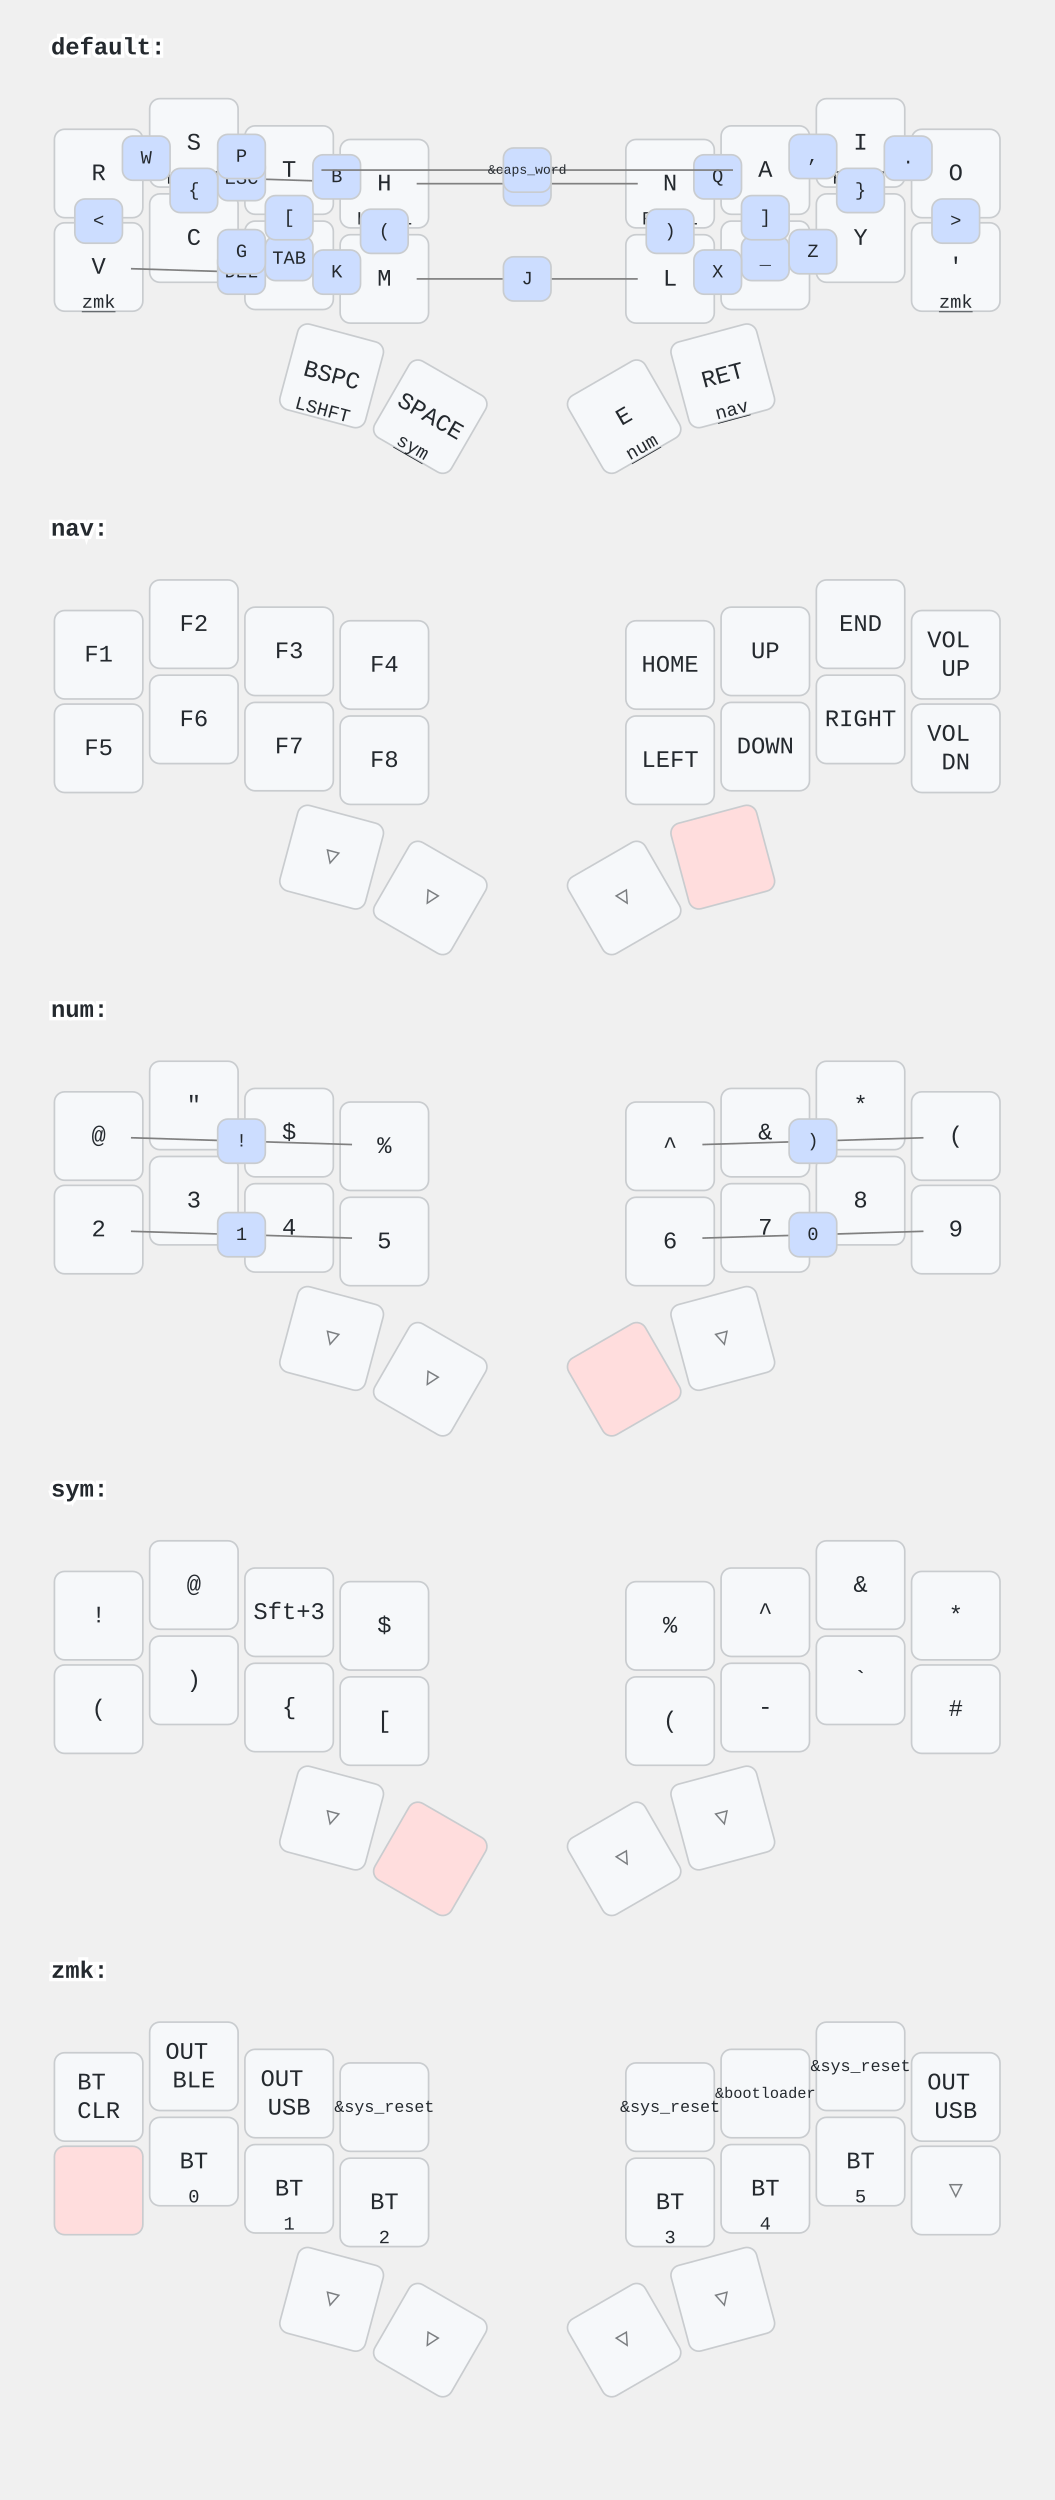
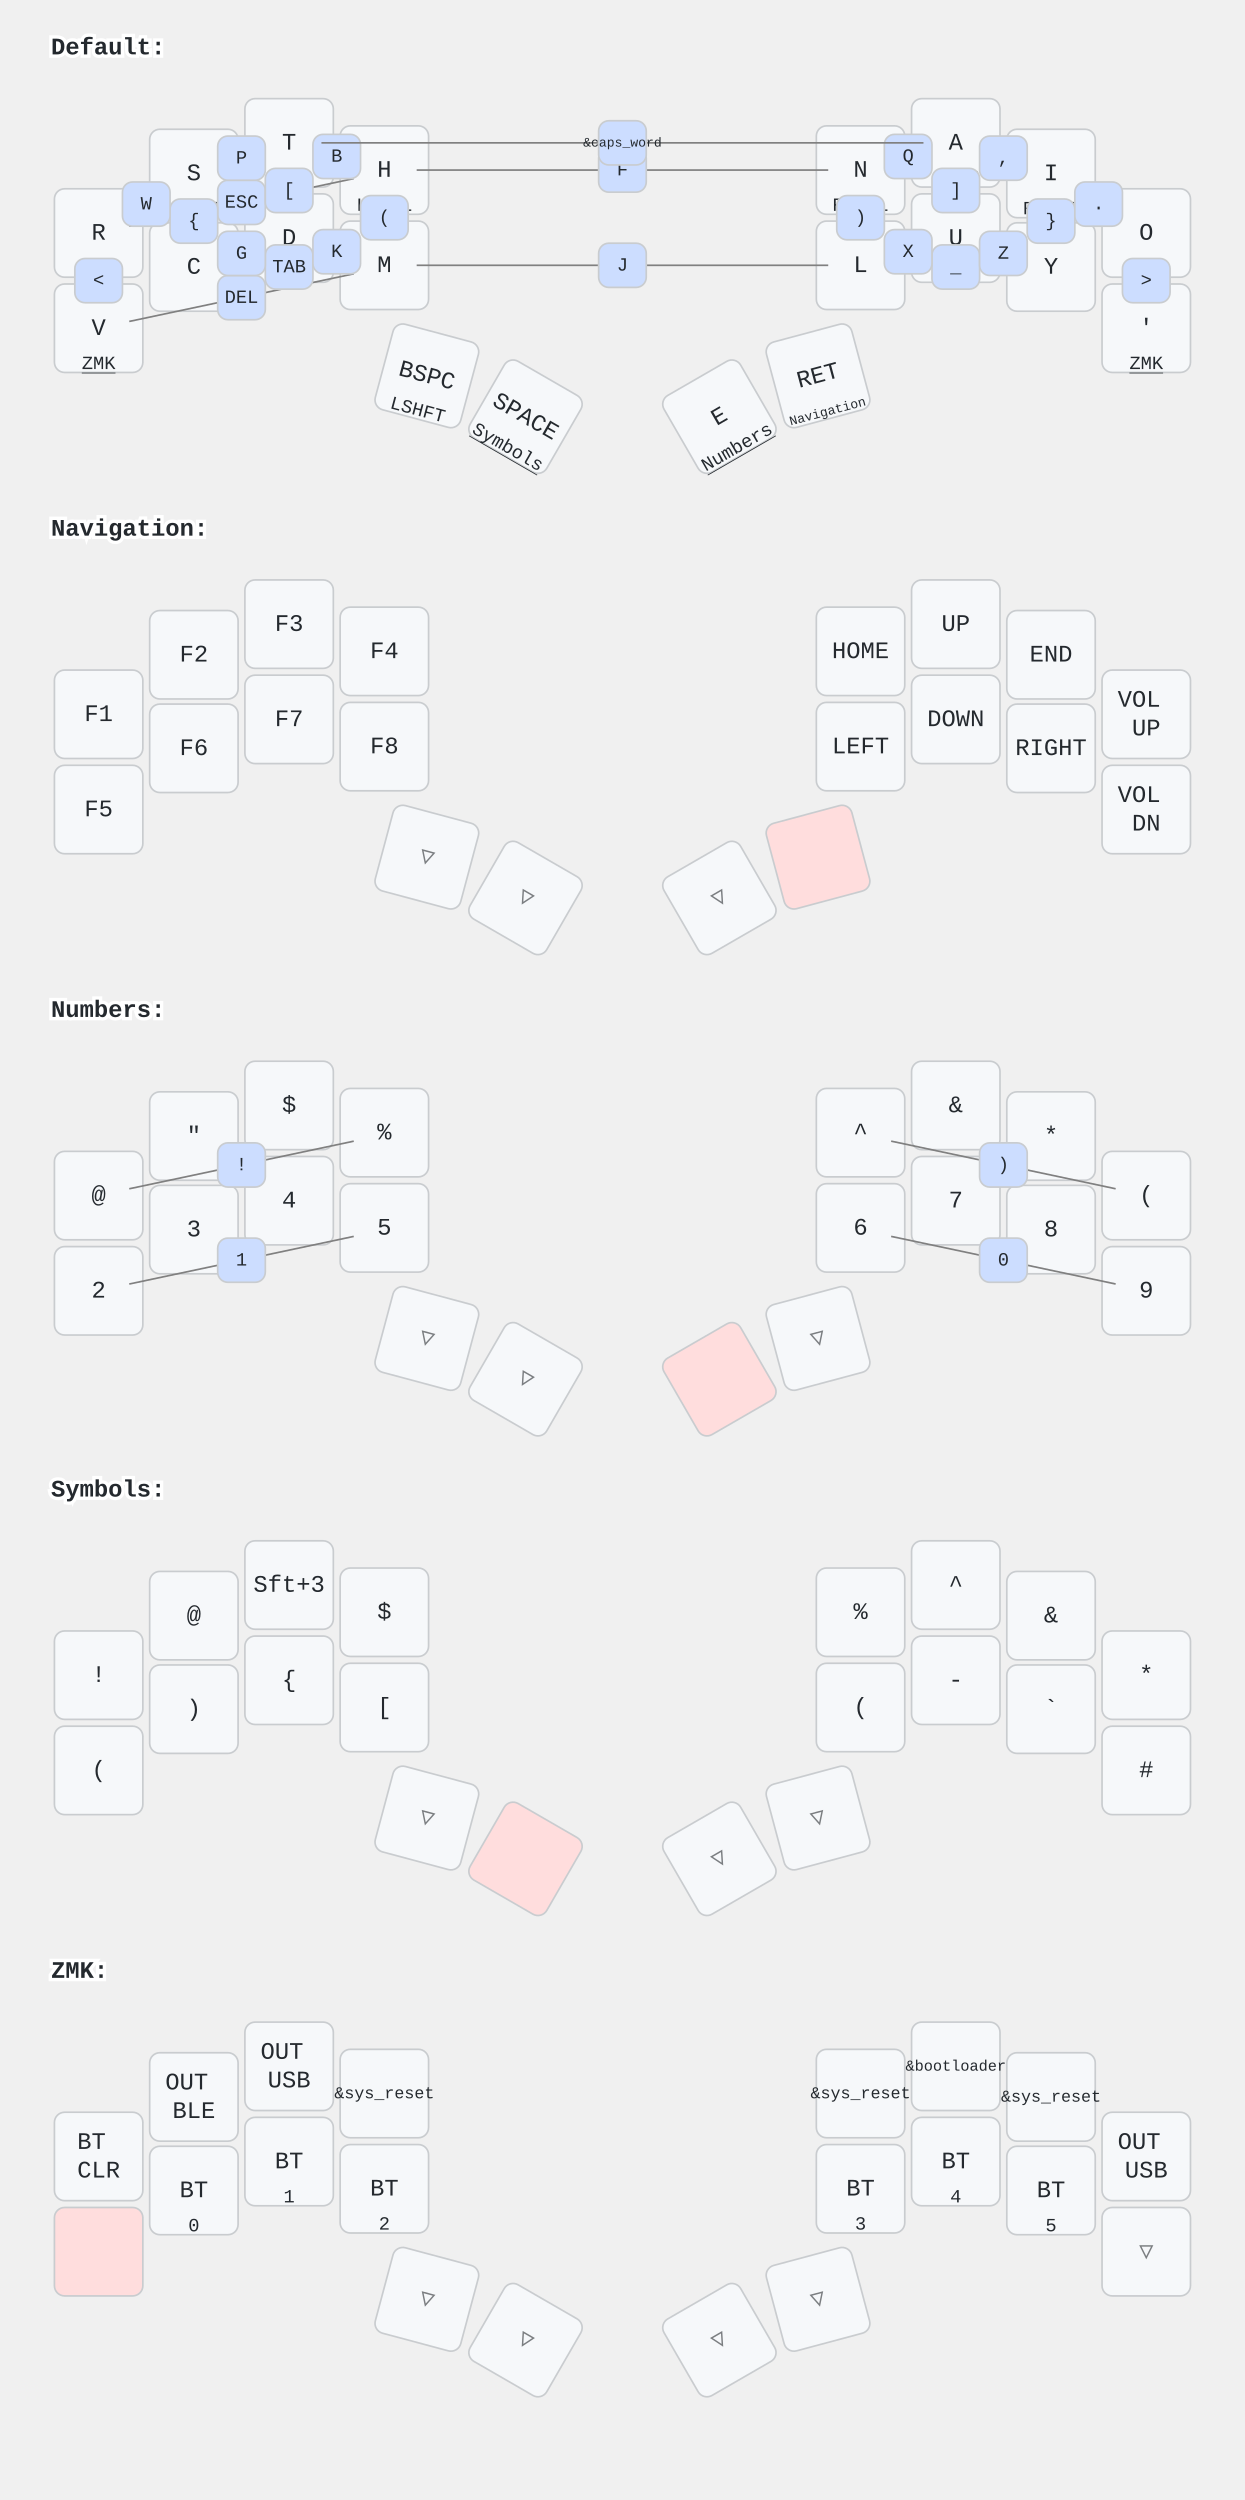
- <svg xmlns="http://www.w3.org/2000/svg" width="620" height="1470" viewBox="0 0 620 1470" class="keymap">
+ <svg xmlns="http://www.w3.org/2000/svg" width="732" height="1470" viewBox="0 0 732 1470" class="keymap">
  <style>/* inherit to force styles through use tags */
svg path {
    fill: inherit;
}

/* font and background color specifications */
svg.keymap {
    font-family: SFMono-Regular,Consolas,Liberation Mono,Menlo,monospace;
    font-size: 14px;
    font-kerning: normal;
    text-rendering: optimizeLegibility;
    fill: #24292e;
}

/* default key styling */
rect.key {
    fill: #f6f8fa;
}

rect.key, rect.combo {
    stroke: #c9cccf;
    stroke-width: 1;
}

/* default key side styling, only used is draw_key_sides is set */
rect.side {
    filter: brightness(90%);
}

/* color accent for combo boxes */
rect.combo, rect.combo-separate {
    fill: #cdf;
}

/* color accent for held keys */
rect.held, rect.combo.held {
    fill: #fdd;
}

/* color accent for ghost (optional) keys */
rect.ghost, rect.combo.ghost {
    stroke-dasharray: 4, 4;
    stroke-width: 2;
}

text {
    text-anchor: middle;
    dominant-baseline: middle;
}

/* styling for layer labels */
text.label {
    font-weight: bold;
    text-anchor: start;
    stroke: white;
    stroke-width: 4;
    paint-order: stroke;
}

/* styling for optional footer */
text.footer {
    text-anchor: end;
    dominant-baseline: auto;
    stroke: white;
    stroke-width: 4;
    paint-order: stroke;
}

/* styling for combo tap, and key non-tap label text */
text.combo, text.hold, text.shifted, text.left, text.right, text.tl, text.tr, text.bl, text.br {
    font-size: 11px;
}

text.hold, text.bl, text.br {
    text-anchor: middle;
    dominant-baseline: auto;
}

text.shifted, text.tl, text.tr {
    text-anchor: middle;
    dominant-baseline: hanging;
}

text.left, text.tl, text.bl {
    text-anchor: start;
}

text.right, text.tr, text.br {
    text-anchor: end;
}

text.layer-activator {
    text-decoration: underline;
}

/* styling for hold/shifted label text in combo box */
text.combo.hold, text.combo.shifted, text.combo.left, text.combo.right {
    font-size: 8px;
}

/* lighter symbol for transparent keys */
text.trans {
    fill: #7b7e81;
}

/* styling for combo dendrons */
path.combo {
    stroke-width: 1;
    stroke: gray;
    fill: none;
}

/* Start Tabler Icons Cleanup */
/* cannot use height/width with glyphs */
.icon-tabler &gt; path {
    fill: inherit;
    stroke: inherit;
    stroke-width: 2;
}
/* hide tabler's default box */
.icon-tabler &gt; path[stroke="none"][fill="none"] {
    visibility: hidden;
}
/* End Tabler Icons Cleanup */
</style>
-   <g transform="translate(30, 0)" class="layer-default">
-     <text x="0" y="28" class="label" id="default">default:</text>
+   <g transform="translate(30, 0)" class="layer-Default">
+     <text x="0" y="28" class="label" id="Default">Default:</text>
    <g transform="translate(0, 56)">
-       <g transform="translate(28, 46)" class="key keypos-0">
+       <g transform="translate(28, 81)" class="key keypos-0">
        <rect rx="6" ry="6" x="-26" y="-26" width="52" height="52" class="key" />
        <text x="0" y="0" class="key tap">R</text>
        <text x="0" y="24" class="key hold">LGUI</text>
      </g>
-       <g transform="translate(84, 28)" class="key keypos-1">
+       <g transform="translate(84, 46)" class="key keypos-1">
        <rect rx="6" ry="6" x="-26" y="-26" width="52" height="52" class="key" />
        <text x="0" y="0" class="key tap">S</text>
        <text x="0" y="24" class="key hold">LSHFT</text>
      </g>
-       <g transform="translate(140, 44)" class="key keypos-2">
+       <g transform="translate(140, 28)" class="key keypos-2">
        <rect rx="6" ry="6" x="-26" y="-26" width="52" height="52" class="key" />
        <text x="0" y="0" class="key tap">T</text>
        <text x="0" y="24" class="key hold">LALT</text>
      </g>
-       <g transform="translate(196, 52)" class="key keypos-3">
+       <g transform="translate(196, 44)" class="key keypos-3">
        <rect rx="6" ry="6" x="-26" y="-26" width="52" height="52" class="key" />
        <text x="0" y="0" class="key tap">H</text>
        <text x="0" y="24" class="key hold">LCTRL</text>
      </g>
-       <g transform="translate(364, 52)" class="key keypos-4">
+       <g transform="translate(476, 44)" class="key keypos-4">
        <rect rx="6" ry="6" x="-26" y="-26" width="52" height="52" class="key" />
        <text x="0" y="0" class="key tap">N</text>
        <text x="0" y="24" class="key hold">RCTRL</text>
      </g>
-       <g transform="translate(420, 44)" class="key keypos-5">
+       <g transform="translate(532, 28)" class="key keypos-5">
        <rect rx="6" ry="6" x="-26" y="-26" width="52" height="52" class="key" />
        <text x="0" y="0" class="key tap">A</text>
        <text x="0" y="24" class="key hold">LALT</text>
      </g>
-       <g transform="translate(476, 28)" class="key keypos-6">
+       <g transform="translate(588, 46)" class="key keypos-6">
        <rect rx="6" ry="6" x="-26" y="-26" width="52" height="52" class="key" />
        <text x="0" y="0" class="key tap">I</text>
        <text x="0" y="24" class="key hold">RSHFT</text>
      </g>
-       <g transform="translate(532, 46)" class="key keypos-7">
+       <g transform="translate(644, 81)" class="key keypos-7">
        <rect rx="6" ry="6" x="-26" y="-26" width="52" height="52" class="key" />
        <text x="0" y="0" class="key tap">O</text>
        <text x="0" y="24" class="key hold">RGUI</text>
      </g>
-       <g transform="translate(28, 101)" class="key keypos-8">
+       <g transform="translate(28, 137)" class="key keypos-8">
        <rect rx="6" ry="6" x="-26" y="-26" width="52" height="52" class="key" />
        <text x="0" y="0" class="key tap">V</text>
-         <a href="#zmk">
-           <text x="0" y="24" class="key hold layer-activator">zmk</text>
+         <a href="#ZMK">
+           <text x="0" y="24" class="key hold layer-activator">ZMK</text>
        </a>
      </g>
-       <g transform="translate(84, 84)" class="key keypos-9">
+       <g transform="translate(84, 101)" class="key keypos-9">
        <rect rx="6" ry="6" x="-26" y="-26" width="52" height="52" class="key" />
        <text x="0" y="0" class="key tap">C</text>
      </g>
-       <g transform="translate(140, 100)" class="key keypos-10">
+       <g transform="translate(140, 84)" class="key keypos-10">
        <rect rx="6" ry="6" x="-26" y="-26" width="52" height="52" class="key" />
        <text x="0" y="0" class="key tap">D</text>
      </g>
-       <g transform="translate(196, 108)" class="key keypos-11">
+       <g transform="translate(196, 100)" class="key keypos-11">
        <rect rx="6" ry="6" x="-26" y="-26" width="52" height="52" class="key" />
        <text x="0" y="0" class="key tap">M</text>
      </g>
-       <g transform="translate(364, 108)" class="key keypos-12">
+       <g transform="translate(476, 100)" class="key keypos-12">
        <rect rx="6" ry="6" x="-26" y="-26" width="52" height="52" class="key" />
        <text x="0" y="0" class="key tap">L</text>
      </g>
-       <g transform="translate(420, 100)" class="key keypos-13">
+       <g transform="translate(532, 84)" class="key keypos-13">
        <rect rx="6" ry="6" x="-26" y="-26" width="52" height="52" class="key" />
        <text x="0" y="0" class="key tap">U</text>
      </g>
-       <g transform="translate(476, 84)" class="key keypos-14">
+       <g transform="translate(588, 101)" class="key keypos-14">
        <rect rx="6" ry="6" x="-26" y="-26" width="52" height="52" class="key" />
        <text x="0" y="0" class="key tap">Y</text>
      </g>
-       <g transform="translate(532, 101)" class="key keypos-15">
+       <g transform="translate(644, 137)" class="key keypos-15">
        <rect rx="6" ry="6" x="-26" y="-26" width="52" height="52" class="key" />
        <text x="0" y="0" class="key tap">'</text>
-         <a href="#zmk">
-           <text x="0" y="24" class="key hold layer-activator">zmk</text>
+         <a href="#ZMK">
+           <text x="0" y="24" class="key hold layer-activator">ZMK</text>
        </a>
      </g>
-       <g transform="translate(165, 165) rotate(15.0)" class="key keypos-16">
+       <g transform="translate(221, 165) rotate(15.0)" class="key keypos-16">
        <rect rx="6" ry="6" x="-26" y="-26" width="52" height="52" class="key" />
        <text x="0" y="0" class="key tap">BSPC</text>
        <text x="0" y="24" class="key hold">LSHFT</text>
      </g>
-       <g transform="translate(223, 189) rotate(30.0)" class="key keypos-17">
+       <g transform="translate(279, 189) rotate(30.0)" class="key keypos-17">
        <rect rx="6" ry="6" x="-26" y="-26" width="52" height="52" class="key" />
        <text x="0" y="0" class="key tap">SPACE</text>
-         <a href="#sym">
-           <text x="0" y="24" class="key hold layer-activator">sym</text>
+         <a href="#Symbols">
+           <text x="0" y="24" class="key hold layer-activator">Symbols</text>
        </a>
      </g>
-       <g transform="translate(337, 189) rotate(-30.0)" class="key keypos-18">
+       <g transform="translate(393, 189) rotate(-30.0)" class="key keypos-18">
        <rect rx="6" ry="6" x="-26" y="-26" width="52" height="52" class="key" />
        <text x="0" y="0" class="key tap">E</text>
-         <a href="#num">
-           <text x="0" y="24" class="key hold layer-activator">num</text>
+         <a href="#Numbers">
+           <text x="0" y="24" class="key hold layer-activator">Numbers</text>
        </a>
      </g>
-       <g transform="translate(395, 165) rotate(-15.0)" class="key keypos-19">
+       <g transform="translate(451, 165) rotate(-15.0)" class="key keypos-19">
        <rect rx="6" ry="6" x="-26" y="-26" width="52" height="52" class="key" />
        <text x="0" y="0" class="key tap">RET</text>
-         <a href="#nav">
-           <text x="0" y="24" class="key hold layer-activator">nav</text>
+         <a href="#Navigation">
+           <text x="0" y="24" class="key hold layer-activator">
+             <tspan style="font-size: 70%">Navigation</tspan>
+           </text>
        </a>
      </g>
      <g class="combo combopos-0">
-         <path d="M112,49 l-65,-2" class="combo" />
-         <path d="M112,49 l65,2" class="combo" />
-         <rect rx="6" ry="6" x="98" y="36" width="28" height="26" class="combo" />
-         <text x="112" y="49" class="combo tap">ESC</text>
+         <path d="M112,63 l-66,14" class="combo" />
+         <path d="M112,63 l66,-14" class="combo" />
+         <rect rx="6" ry="6" x="98" y="50" width="28" height="26" class="combo" />
+         <text x="112" y="63" class="combo tap">ESC</text>
      </g>
      <g class="combo combopos-1">
-         <path d="M112,104 l-65,-2" class="combo" />
-         <path d="M112,104 l65,2" class="combo" />
-         <rect rx="6" ry="6" x="98" y="91" width="28" height="26" class="combo" />
-         <text x="112" y="104" class="combo tap">DEL</text>
+         <path d="M112,119 l-66,14" class="combo" />
+         <path d="M112,119 l66,-14" class="combo" />
+         <rect rx="6" ry="6" x="98" y="106" width="28" height="26" class="combo" />
+         <text x="112" y="119" class="combo tap">DEL</text>
      </g>
      <g class="combo combopos-2">
-         <path d="M140,96 l-38,-8" class="combo" />
-         <path d="M140,96 l38,8" class="combo" />
-         <rect rx="6" ry="6" x="126" y="83" width="28" height="26" class="combo" />
-         <text x="140" y="96" class="combo tap">TAB</text>
+         <path d="M140,101 l-37,0" class="combo" />
+         <path d="M140,101 l37,0" class="combo" />
+         <rect rx="6" ry="6" x="126" y="88" width="28" height="26" class="combo" />
+         <text x="140" y="101" class="combo tap">TAB</text>
      </g>
      <g class="combo combopos-3">
-         <path d="M420,96 l-38,8" class="combo" />
-         <path d="M420,96 l38,-8" class="combo" />
-         <rect rx="6" ry="6" x="406" y="83" width="28" height="26" class="combo" />
-         <text x="420" y="96" class="combo tap">_</text>
+         <path d="M532,101 l-37,0" class="combo" />
+         <path d="M532,101 l37,0" class="combo" />
+         <rect rx="6" ry="6" x="518" y="88" width="28" height="26" class="combo" />
+         <text x="532" y="101" class="combo tap">_</text>
      </g>
      <g class="combo combopos-4">
-         <rect rx="6" ry="6" x="70" y="43" width="28" height="26" class="combo" />
-         <text x="84" y="56" class="combo tap">{</text>
+         <rect rx="6" ry="6" x="70" y="61" width="28" height="26" class="combo" />
+         <text x="84" y="74" class="combo tap">{</text>
      </g>
      <g class="combo combopos-5">
-         <rect rx="6" ry="6" x="182" y="67" width="28" height="26" class="combo" />
-         <text x="196" y="80" class="combo tap">(</text>
+         <rect rx="6" ry="6" x="182" y="59" width="28" height="26" class="combo" />
+         <text x="196" y="72" class="combo tap">(</text>
      </g>
      <g class="combo combopos-6">
-         <rect rx="6" ry="6" x="126" y="59" width="28" height="26" class="combo" />
-         <text x="140" y="72" class="combo tap">[</text>
+         <rect rx="6" ry="6" x="126" y="43" width="28" height="26" class="combo" />
+         <text x="140" y="56" class="combo tap">[</text>
      </g>
      <g class="combo combopos-7">
-         <rect rx="6" ry="6" x="462" y="43" width="28" height="26" class="combo" />
-         <text x="476" y="56" class="combo tap">}</text>
+         <rect rx="6" ry="6" x="574" y="61" width="28" height="26" class="combo" />
+         <text x="588" y="74" class="combo tap">}</text>
      </g>
      <g class="combo combopos-8">
-         <rect rx="6" ry="6" x="350" y="67" width="28" height="26" class="combo" />
-         <text x="364" y="80" class="combo tap">)</text>
+         <rect rx="6" ry="6" x="462" y="59" width="28" height="26" class="combo" />
+         <text x="476" y="72" class="combo tap">)</text>
      </g>
      <g class="combo combopos-9">
-         <rect rx="6" ry="6" x="406" y="59" width="28" height="26" class="combo" />
-         <text x="420" y="72" class="combo tap">]</text>
+         <rect rx="6" ry="6" x="518" y="43" width="28" height="26" class="combo" />
+         <text x="532" y="56" class="combo tap">]</text>
      </g>
      <g class="combo combopos-10">
-         <rect rx="6" ry="6" x="14" y="61" width="28" height="26" class="combo" />
-         <text x="28" y="74" class="combo tap">&lt;</text>
+         <rect rx="6" ry="6" x="14" y="96" width="28" height="26" class="combo" />
+         <text x="28" y="109" class="combo tap">&lt;</text>
      </g>
      <g class="combo combopos-11">
-         <rect rx="6" ry="6" x="518" y="61" width="28" height="26" class="combo" />
-         <text x="532" y="74" class="combo tap">&gt;</text>
+         <rect rx="6" ry="6" x="630" y="96" width="28" height="26" class="combo" />
+         <text x="644" y="109" class="combo tap">&gt;</text>
      </g>
      <g class="combo combopos-12">
-         <rect rx="6" ry="6" x="42" y="24" width="28" height="26" class="combo" />
-         <text x="56" y="37" class="combo tap">W</text>
+         <rect rx="6" ry="6" x="42" y="51" width="28" height="26" class="combo" />
+         <text x="56" y="64" class="combo tap">W</text>
      </g>
      <g class="combo combopos-13">
-         <rect rx="6" ry="6" x="98" y="23" width="28" height="26" class="combo" />
-         <text x="112" y="36" class="combo tap">P</text>
+         <rect rx="6" ry="6" x="98" y="24" width="28" height="26" class="combo" />
+         <text x="112" y="37" class="combo tap">P</text>
      </g>
      <g class="combo combopos-14">
-         <rect rx="6" ry="6" x="154" y="35" width="28" height="26" class="combo" />
-         <text x="168" y="48" class="combo tap">B</text>
+         <rect rx="6" ry="6" x="154" y="23" width="28" height="26" class="combo" />
+         <text x="168" y="36" class="combo tap">B</text>
      </g>
      <g class="combo combopos-15">
-         <path d="M280,52 l-65,0" class="combo" />
-         <path d="M280,52 l65,0" class="combo" />
-         <rect rx="6" ry="6" x="266" y="39" width="28" height="26" class="combo" />
-         <text x="280" y="52" class="combo tap">F</text>
+         <path d="M336,44 l-121,0" class="combo" />
+         <path d="M336,44 l121,0" class="combo" />
+         <rect rx="6" ry="6" x="322" y="31" width="28" height="26" class="combo" />
+         <text x="336" y="44" class="combo tap">F</text>
      </g>
      <g class="combo combopos-16">
-         <rect rx="6" ry="6" x="378" y="35" width="28" height="26" class="combo" />
-         <text x="392" y="48" class="combo tap">Q</text>
+         <rect rx="6" ry="6" x="490" y="23" width="28" height="26" class="combo" />
+         <text x="504" y="36" class="combo tap">Q</text>
      </g>
      <g class="combo combopos-17">
-         <rect rx="6" ry="6" x="434" y="23" width="28" height="26" class="combo" />
-         <text x="448" y="36" class="combo tap">,</text>
+         <rect rx="6" ry="6" x="546" y="24" width="28" height="26" class="combo" />
+         <text x="560" y="37" class="combo tap">,</text>
      </g>
      <g class="combo combopos-18">
-         <rect rx="6" ry="6" x="490" y="24" width="28" height="26" class="combo" />
-         <text x="504" y="37" class="combo tap">.</text>
+         <rect rx="6" ry="6" x="602" y="51" width="28" height="26" class="combo" />
+         <text x="616" y="64" class="combo tap">.</text>
      </g>
      <g class="combo combopos-19">
-         <rect rx="6" ry="6" x="98" y="79" width="28" height="26" class="combo" />
-         <text x="112" y="92" class="combo tap">G</text>
+         <rect rx="6" ry="6" x="98" y="80" width="28" height="26" class="combo" />
+         <text x="112" y="93" class="combo tap">G</text>
      </g>
      <g class="combo combopos-20">
-         <rect rx="6" ry="6" x="154" y="91" width="28" height="26" class="combo" />
-         <text x="168" y="104" class="combo tap">K</text>
+         <rect rx="6" ry="6" x="154" y="79" width="28" height="26" class="combo" />
+         <text x="168" y="92" class="combo tap">K</text>
      </g>
      <g class="combo combopos-21">
-         <path d="M280,108 l-65,0" class="combo" />
-         <path d="M280,108 l65,0" class="combo" />
-         <rect rx="6" ry="6" x="266" y="95" width="28" height="26" class="combo" />
-         <text x="280" y="108" class="combo tap">J</text>
+         <path d="M336,100 l-121,0" class="combo" />
+         <path d="M336,100 l121,0" class="combo" />
+         <rect rx="6" ry="6" x="322" y="87" width="28" height="26" class="combo" />
+         <text x="336" y="100" class="combo tap">J</text>
      </g>
      <g class="combo combopos-22">
-         <rect rx="6" ry="6" x="378" y="91" width="28" height="26" class="combo" />
-         <text x="392" y="104" class="combo tap">X</text>
+         <rect rx="6" ry="6" x="490" y="79" width="28" height="26" class="combo" />
+         <text x="504" y="92" class="combo tap">X</text>
      </g>
      <g class="combo combopos-23">
-         <rect rx="6" ry="6" x="434" y="79" width="28" height="26" class="combo" />
-         <text x="448" y="92" class="combo tap">Z</text>
+         <rect rx="6" ry="6" x="546" y="80" width="28" height="26" class="combo" />
+         <text x="560" y="93" class="combo tap">Z</text>
      </g>
      <g class="combo combopos-24">
-         <path d="M280,44 l-121,0" class="combo" />
-         <path d="M280,44 l121,0" class="combo" />
-         <rect rx="6" ry="6" x="266" y="31" width="28" height="26" class="combo" />
-         <text x="280" y="44" class="combo tap">
+         <path d="M336,28 l-177,0" class="combo" />
+         <path d="M336,28 l177,0" class="combo" />
+         <rect rx="6" ry="6" x="322" y="15" width="28" height="26" class="combo" />
+         <text x="336" y="28" class="combo tap">
          <tspan style="font-size: 70%">&amp;caps_word</tspan>
        </text>
      </g>
    </g>
  </g>
-   <g transform="translate(30, 283)" class="layer-nav">
-     <text x="0" y="28" class="label" id="nav">nav:</text>
+   <g transform="translate(30, 283)" class="layer-Navigation">
+     <text x="0" y="28" class="label" id="Navigation">Navigation:</text>
    <g transform="translate(0, 56)">
-       <g transform="translate(28, 46)" class="key keypos-0">
+       <g transform="translate(28, 81)" class="key keypos-0">
        <rect rx="6" ry="6" x="-26" y="-26" width="52" height="52" class="key" />
        <text x="0" y="0" class="key tap">F1</text>
      </g>
-       <g transform="translate(84, 28)" class="key keypos-1">
+       <g transform="translate(84, 46)" class="key keypos-1">
        <rect rx="6" ry="6" x="-26" y="-26" width="52" height="52" class="key" />
        <text x="0" y="0" class="key tap">F2</text>
      </g>
-       <g transform="translate(140, 44)" class="key keypos-2">
+       <g transform="translate(140, 28)" class="key keypos-2">
        <rect rx="6" ry="6" x="-26" y="-26" width="52" height="52" class="key" />
        <text x="0" y="0" class="key tap">F3</text>
      </g>
-       <g transform="translate(196, 52)" class="key keypos-3">
+       <g transform="translate(196, 44)" class="key keypos-3">
        <rect rx="6" ry="6" x="-26" y="-26" width="52" height="52" class="key" />
        <text x="0" y="0" class="key tap">F4</text>
      </g>
-       <g transform="translate(364, 52)" class="key keypos-4">
+       <g transform="translate(476, 44)" class="key keypos-4">
        <rect rx="6" ry="6" x="-26" y="-26" width="52" height="52" class="key" />
        <text x="0" y="0" class="key tap">HOME</text>
      </g>
-       <g transform="translate(420, 44)" class="key keypos-5">
+       <g transform="translate(532, 28)" class="key keypos-5">
        <rect rx="6" ry="6" x="-26" y="-26" width="52" height="52" class="key" />
        <text x="0" y="0" class="key tap">UP</text>
      </g>
-       <g transform="translate(476, 28)" class="key keypos-6">
+       <g transform="translate(588, 46)" class="key keypos-6">
        <rect rx="6" ry="6" x="-26" y="-26" width="52" height="52" class="key" />
        <text x="0" y="0" class="key tap">END</text>
      </g>
-       <g transform="translate(532, 46)" class="key keypos-7">
+       <g transform="translate(644, 81)" class="key keypos-7">
        <rect rx="6" ry="6" x="-26" y="-26" width="52" height="52" class="key" />
        <text x="0" y="0" class="key tap">
          <tspan x="0" dy="-0.6em">VOL</tspan>
          <tspan x="0" dy="1.2em">UP</tspan>
        </text>
      </g>
-       <g transform="translate(28, 101)" class="key keypos-8">
+       <g transform="translate(28, 137)" class="key keypos-8">
        <rect rx="6" ry="6" x="-26" y="-26" width="52" height="52" class="key" />
        <text x="0" y="0" class="key tap">F5</text>
      </g>
-       <g transform="translate(84, 84)" class="key keypos-9">
+       <g transform="translate(84, 101)" class="key keypos-9">
        <rect rx="6" ry="6" x="-26" y="-26" width="52" height="52" class="key" />
        <text x="0" y="0" class="key tap">F6</text>
      </g>
-       <g transform="translate(140, 100)" class="key keypos-10">
+       <g transform="translate(140, 84)" class="key keypos-10">
        <rect rx="6" ry="6" x="-26" y="-26" width="52" height="52" class="key" />
        <text x="0" y="0" class="key tap">F7</text>
      </g>
-       <g transform="translate(196, 108)" class="key keypos-11">
+       <g transform="translate(196, 100)" class="key keypos-11">
        <rect rx="6" ry="6" x="-26" y="-26" width="52" height="52" class="key" />
        <text x="0" y="0" class="key tap">F8</text>
      </g>
-       <g transform="translate(364, 108)" class="key keypos-12">
+       <g transform="translate(476, 100)" class="key keypos-12">
        <rect rx="6" ry="6" x="-26" y="-26" width="52" height="52" class="key" />
        <text x="0" y="0" class="key tap">LEFT</text>
      </g>
-       <g transform="translate(420, 100)" class="key keypos-13">
+       <g transform="translate(532, 84)" class="key keypos-13">
        <rect rx="6" ry="6" x="-26" y="-26" width="52" height="52" class="key" />
        <text x="0" y="0" class="key tap">DOWN</text>
      </g>
-       <g transform="translate(476, 84)" class="key keypos-14">
+       <g transform="translate(588, 101)" class="key keypos-14">
        <rect rx="6" ry="6" x="-26" y="-26" width="52" height="52" class="key" />
        <text x="0" y="0" class="key tap">RIGHT</text>
      </g>
-       <g transform="translate(532, 101)" class="key keypos-15">
+       <g transform="translate(644, 137)" class="key keypos-15">
        <rect rx="6" ry="6" x="-26" y="-26" width="52" height="52" class="key" />
        <text x="0" y="0" class="key tap">
          <tspan x="0" dy="-0.6em">VOL</tspan>
          <tspan x="0" dy="1.2em">DN</tspan>
        </text>
      </g>
-       <g transform="translate(165, 165) rotate(15.0)" class="key trans keypos-16">
-         <rect rx="6" ry="6" x="-26" y="-26" width="52" height="52" class="key trans" />
-         <text x="0" y="0" class="key trans tap">▽</text>
-       </g>
-       <g transform="translate(223, 189) rotate(30.0)" class="key trans keypos-17">
-         <rect rx="6" ry="6" x="-26" y="-26" width="52" height="52" class="key trans" />
-         <text x="0" y="0" class="key trans tap">▽</text>
-       </g>
-       <g transform="translate(337, 189) rotate(-30.0)" class="key trans keypos-18">
-         <rect rx="6" ry="6" x="-26" y="-26" width="52" height="52" class="key trans" />
-         <text x="0" y="0" class="key trans tap">▽</text>
-       </g>
-       <g transform="translate(395, 165) rotate(-15.0)" class="key held keypos-19">
+       <g transform="translate(221, 165) rotate(15.0)" class="key trans keypos-16">
+         <rect rx="6" ry="6" x="-26" y="-26" width="52" height="52" class="key trans" />
+         <text x="0" y="0" class="key trans tap">▽</text>
+       </g>
+       <g transform="translate(279, 189) rotate(30.0)" class="key trans keypos-17">
+         <rect rx="6" ry="6" x="-26" y="-26" width="52" height="52" class="key trans" />
+         <text x="0" y="0" class="key trans tap">▽</text>
+       </g>
+       <g transform="translate(393, 189) rotate(-30.0)" class="key trans keypos-18">
+         <rect rx="6" ry="6" x="-26" y="-26" width="52" height="52" class="key trans" />
+         <text x="0" y="0" class="key trans tap">▽</text>
+       </g>
+       <g transform="translate(451, 165) rotate(-15.0)" class="key held keypos-19">
        <rect rx="6" ry="6" x="-26" y="-26" width="52" height="52" class="key held" />
      </g>
    </g>
  </g>
-   <g transform="translate(30, 566)" class="layer-num">
-     <text x="0" y="28" class="label" id="num">num:</text>
+   <g transform="translate(30, 566)" class="layer-Numbers">
+     <text x="0" y="28" class="label" id="Numbers">Numbers:</text>
    <g transform="translate(0, 56)">
-       <g transform="translate(28, 46)" class="key keypos-0">
+       <g transform="translate(28, 81)" class="key keypos-0">
        <rect rx="6" ry="6" x="-26" y="-26" width="52" height="52" class="key" />
        <text x="0" y="0" class="key tap">@</text>
      </g>
-       <g transform="translate(84, 28)" class="key keypos-1">
+       <g transform="translate(84, 46)" class="key keypos-1">
        <rect rx="6" ry="6" x="-26" y="-26" width="52" height="52" class="key" />
        <text x="0" y="0" class="key tap">"</text>
      </g>
-       <g transform="translate(140, 44)" class="key keypos-2">
+       <g transform="translate(140, 28)" class="key keypos-2">
        <rect rx="6" ry="6" x="-26" y="-26" width="52" height="52" class="key" />
        <text x="0" y="0" class="key tap">$</text>
      </g>
-       <g transform="translate(196, 52)" class="key keypos-3">
+       <g transform="translate(196, 44)" class="key keypos-3">
        <rect rx="6" ry="6" x="-26" y="-26" width="52" height="52" class="key" />
        <text x="0" y="0" class="key tap">%</text>
      </g>
-       <g transform="translate(364, 52)" class="key keypos-4">
+       <g transform="translate(476, 44)" class="key keypos-4">
        <rect rx="6" ry="6" x="-26" y="-26" width="52" height="52" class="key" />
        <text x="0" y="0" class="key tap">^</text>
      </g>
-       <g transform="translate(420, 44)" class="key keypos-5">
+       <g transform="translate(532, 28)" class="key keypos-5">
        <rect rx="6" ry="6" x="-26" y="-26" width="52" height="52" class="key" />
        <text x="0" y="0" class="key tap">&amp;</text>
      </g>
-       <g transform="translate(476, 28)" class="key keypos-6">
+       <g transform="translate(588, 46)" class="key keypos-6">
        <rect rx="6" ry="6" x="-26" y="-26" width="52" height="52" class="key" />
        <text x="0" y="0" class="key tap">*</text>
      </g>
-       <g transform="translate(532, 46)" class="key keypos-7">
+       <g transform="translate(644, 81)" class="key keypos-7">
        <rect rx="6" ry="6" x="-26" y="-26" width="52" height="52" class="key" />
        <text x="0" y="0" class="key tap">(</text>
      </g>
-       <g transform="translate(28, 101)" class="key keypos-8">
+       <g transform="translate(28, 137)" class="key keypos-8">
        <rect rx="6" ry="6" x="-26" y="-26" width="52" height="52" class="key" />
        <text x="0" y="0" class="key tap">2</text>
      </g>
-       <g transform="translate(84, 84)" class="key keypos-9">
+       <g transform="translate(84, 101)" class="key keypos-9">
        <rect rx="6" ry="6" x="-26" y="-26" width="52" height="52" class="key" />
        <text x="0" y="0" class="key tap">3</text>
      </g>
-       <g transform="translate(140, 100)" class="key keypos-10">
+       <g transform="translate(140, 84)" class="key keypos-10">
        <rect rx="6" ry="6" x="-26" y="-26" width="52" height="52" class="key" />
        <text x="0" y="0" class="key tap">4</text>
      </g>
-       <g transform="translate(196, 108)" class="key keypos-11">
+       <g transform="translate(196, 100)" class="key keypos-11">
        <rect rx="6" ry="6" x="-26" y="-26" width="52" height="52" class="key" />
        <text x="0" y="0" class="key tap">5</text>
      </g>
-       <g transform="translate(364, 108)" class="key keypos-12">
+       <g transform="translate(476, 100)" class="key keypos-12">
        <rect rx="6" ry="6" x="-26" y="-26" width="52" height="52" class="key" />
        <text x="0" y="0" class="key tap">6</text>
      </g>
-       <g transform="translate(420, 100)" class="key keypos-13">
+       <g transform="translate(532, 84)" class="key keypos-13">
        <rect rx="6" ry="6" x="-26" y="-26" width="52" height="52" class="key" />
        <text x="0" y="0" class="key tap">7</text>
      </g>
-       <g transform="translate(476, 84)" class="key keypos-14">
+       <g transform="translate(588, 101)" class="key keypos-14">
        <rect rx="6" ry="6" x="-26" y="-26" width="52" height="52" class="key" />
        <text x="0" y="0" class="key tap">8</text>
      </g>
-       <g transform="translate(532, 101)" class="key keypos-15">
+       <g transform="translate(644, 137)" class="key keypos-15">
        <rect rx="6" ry="6" x="-26" y="-26" width="52" height="52" class="key" />
        <text x="0" y="0" class="key tap">9</text>
      </g>
-       <g transform="translate(165, 165) rotate(15.0)" class="key trans keypos-16">
-         <rect rx="6" ry="6" x="-26" y="-26" width="52" height="52" class="key trans" />
-         <text x="0" y="0" class="key trans tap">▽</text>
-       </g>
-       <g transform="translate(223, 189) rotate(30.0)" class="key trans keypos-17">
-         <rect rx="6" ry="6" x="-26" y="-26" width="52" height="52" class="key trans" />
-         <text x="0" y="0" class="key trans tap">▽</text>
-       </g>
-       <g transform="translate(337, 189) rotate(-30.0)" class="key held keypos-18">
+       <g transform="translate(221, 165) rotate(15.0)" class="key trans keypos-16">
+         <rect rx="6" ry="6" x="-26" y="-26" width="52" height="52" class="key trans" />
+         <text x="0" y="0" class="key trans tap">▽</text>
+       </g>
+       <g transform="translate(279, 189) rotate(30.0)" class="key trans keypos-17">
+         <rect rx="6" ry="6" x="-26" y="-26" width="52" height="52" class="key trans" />
+         <text x="0" y="0" class="key trans tap">▽</text>
+       </g>
+       <g transform="translate(393, 189) rotate(-30.0)" class="key held keypos-18">
        <rect rx="6" ry="6" x="-26" y="-26" width="52" height="52" class="key held" />
      </g>
-       <g transform="translate(395, 165) rotate(-15.0)" class="key trans keypos-19">
+       <g transform="translate(451, 165) rotate(-15.0)" class="key trans keypos-19">
        <rect rx="6" ry="6" x="-26" y="-26" width="52" height="52" class="key trans" />
        <text x="0" y="0" class="key trans tap">▽</text>
      </g>
      <g class="combo combopos-0">
-         <path d="M112,49 l-65,-2" class="combo" />
-         <path d="M112,49 l65,2" class="combo" />
-         <rect rx="6" ry="6" x="98" y="36" width="28" height="26" class="combo" />
-         <text x="112" y="49" class="combo tap">!</text>
+         <path d="M112,63 l-66,14" class="combo" />
+         <path d="M112,63 l66,-14" class="combo" />
+         <rect rx="6" ry="6" x="98" y="50" width="28" height="26" class="combo" />
+         <text x="112" y="63" class="combo tap">!</text>
      </g>
      <g class="combo combopos-1">
-         <path d="M448,49 l-65,2" class="combo" />
-         <path d="M448,49 l65,-2" class="combo" />
-         <rect rx="6" ry="6" x="434" y="36" width="28" height="26" class="combo" />
-         <text x="448" y="49" class="combo tap">)</text>
+         <path d="M560,63 l-66,-14" class="combo" />
+         <path d="M560,63 l66,14" class="combo" />
+         <rect rx="6" ry="6" x="546" y="50" width="28" height="26" class="combo" />
+         <text x="560" y="63" class="combo tap">)</text>
      </g>
      <g class="combo combopos-2">
-         <path d="M112,104 l-65,-2" class="combo" />
-         <path d="M112,104 l65,2" class="combo" />
-         <rect rx="6" ry="6" x="98" y="91" width="28" height="26" class="combo" />
-         <text x="112" y="104" class="combo tap">1</text>
+         <path d="M112,119 l-66,14" class="combo" />
+         <path d="M112,119 l66,-14" class="combo" />
+         <rect rx="6" ry="6" x="98" y="106" width="28" height="26" class="combo" />
+         <text x="112" y="119" class="combo tap">1</text>
      </g>
      <g class="combo combopos-3">
-         <path d="M448,104 l-65,2" class="combo" />
-         <path d="M448,104 l65,-2" class="combo" />
-         <rect rx="6" ry="6" x="434" y="91" width="28" height="26" class="combo" />
-         <text x="448" y="104" class="combo tap">0</text>
+         <path d="M560,119 l-66,-14" class="combo" />
+         <path d="M560,119 l66,14" class="combo" />
+         <rect rx="6" ry="6" x="546" y="106" width="28" height="26" class="combo" />
+         <text x="560" y="119" class="combo tap">0</text>
      </g>
    </g>
  </g>
-   <g transform="translate(30, 848)" class="layer-sym">
-     <text x="0" y="28" class="label" id="sym">sym:</text>
+   <g transform="translate(30, 848)" class="layer-Symbols">
+     <text x="0" y="28" class="label" id="Symbols">Symbols:</text>
    <g transform="translate(0, 56)">
-       <g transform="translate(28, 46)" class="key keypos-0">
+       <g transform="translate(28, 81)" class="key keypos-0">
        <rect rx="6" ry="6" x="-26" y="-26" width="52" height="52" class="key" />
        <text x="0" y="0" class="key tap">!</text>
      </g>
-       <g transform="translate(84, 28)" class="key keypos-1">
+       <g transform="translate(84, 46)" class="key keypos-1">
        <rect rx="6" ry="6" x="-26" y="-26" width="52" height="52" class="key" />
        <text x="0" y="0" class="key tap">@</text>
      </g>
-       <g transform="translate(140, 44)" class="key keypos-2">
+       <g transform="translate(140, 28)" class="key keypos-2">
        <rect rx="6" ry="6" x="-26" y="-26" width="52" height="52" class="key" />
        <text x="0" y="0" class="key tap">Sft+3</text>
      </g>
-       <g transform="translate(196, 52)" class="key keypos-3">
+       <g transform="translate(196, 44)" class="key keypos-3">
        <rect rx="6" ry="6" x="-26" y="-26" width="52" height="52" class="key" />
        <text x="0" y="0" class="key tap">$</text>
      </g>
-       <g transform="translate(364, 52)" class="key keypos-4">
+       <g transform="translate(476, 44)" class="key keypos-4">
        <rect rx="6" ry="6" x="-26" y="-26" width="52" height="52" class="key" />
        <text x="0" y="0" class="key tap">%</text>
      </g>
-       <g transform="translate(420, 44)" class="key keypos-5">
+       <g transform="translate(532, 28)" class="key keypos-5">
        <rect rx="6" ry="6" x="-26" y="-26" width="52" height="52" class="key" />
        <text x="0" y="0" class="key tap">^</text>
      </g>
-       <g transform="translate(476, 28)" class="key keypos-6">
+       <g transform="translate(588, 46)" class="key keypos-6">
        <rect rx="6" ry="6" x="-26" y="-26" width="52" height="52" class="key" />
        <text x="0" y="0" class="key tap">&amp;</text>
      </g>
-       <g transform="translate(532, 46)" class="key keypos-7">
+       <g transform="translate(644, 81)" class="key keypos-7">
        <rect rx="6" ry="6" x="-26" y="-26" width="52" height="52" class="key" />
        <text x="0" y="0" class="key tap">*</text>
      </g>
-       <g transform="translate(28, 101)" class="key keypos-8">
+       <g transform="translate(28, 137)" class="key keypos-8">
        <rect rx="6" ry="6" x="-26" y="-26" width="52" height="52" class="key" />
        <text x="0" y="0" class="key tap">(</text>
      </g>
-       <g transform="translate(84, 84)" class="key keypos-9">
+       <g transform="translate(84, 101)" class="key keypos-9">
        <rect rx="6" ry="6" x="-26" y="-26" width="52" height="52" class="key" />
        <text x="0" y="0" class="key tap">)</text>
      </g>
-       <g transform="translate(140, 100)" class="key keypos-10">
+       <g transform="translate(140, 84)" class="key keypos-10">
        <rect rx="6" ry="6" x="-26" y="-26" width="52" height="52" class="key" />
        <text x="0" y="0" class="key tap">{</text>
      </g>
-       <g transform="translate(196, 108)" class="key keypos-11">
+       <g transform="translate(196, 100)" class="key keypos-11">
        <rect rx="6" ry="6" x="-26" y="-26" width="52" height="52" class="key" />
        <text x="0" y="0" class="key tap">[</text>
      </g>
-       <g transform="translate(364, 108)" class="key keypos-12">
+       <g transform="translate(476, 100)" class="key keypos-12">
        <rect rx="6" ry="6" x="-26" y="-26" width="52" height="52" class="key" />
        <text x="0" y="0" class="key tap">(</text>
      </g>
-       <g transform="translate(420, 100)" class="key keypos-13">
+       <g transform="translate(532, 84)" class="key keypos-13">
        <rect rx="6" ry="6" x="-26" y="-26" width="52" height="52" class="key" />
        <text x="0" y="0" class="key tap">-</text>
      </g>
-       <g transform="translate(476, 84)" class="key keypos-14">
+       <g transform="translate(588, 101)" class="key keypos-14">
        <rect rx="6" ry="6" x="-26" y="-26" width="52" height="52" class="key" />
        <text x="0" y="0" class="key tap">`</text>
      </g>
-       <g transform="translate(532, 101)" class="key keypos-15">
+       <g transform="translate(644, 137)" class="key keypos-15">
        <rect rx="6" ry="6" x="-26" y="-26" width="52" height="52" class="key" />
        <text x="0" y="0" class="key tap">#</text>
      </g>
-       <g transform="translate(165, 165) rotate(15.0)" class="key trans keypos-16">
-         <rect rx="6" ry="6" x="-26" y="-26" width="52" height="52" class="key trans" />
-         <text x="0" y="0" class="key trans tap">▽</text>
-       </g>
-       <g transform="translate(223, 189) rotate(30.0)" class="key held keypos-17">
+       <g transform="translate(221, 165) rotate(15.0)" class="key trans keypos-16">
+         <rect rx="6" ry="6" x="-26" y="-26" width="52" height="52" class="key trans" />
+         <text x="0" y="0" class="key trans tap">▽</text>
+       </g>
+       <g transform="translate(279, 189) rotate(30.0)" class="key held keypos-17">
        <rect rx="6" ry="6" x="-26" y="-26" width="52" height="52" class="key held" />
      </g>
-       <g transform="translate(337, 189) rotate(-30.0)" class="key trans keypos-18">
-         <rect rx="6" ry="6" x="-26" y="-26" width="52" height="52" class="key trans" />
-         <text x="0" y="0" class="key trans tap">▽</text>
-       </g>
-       <g transform="translate(395, 165) rotate(-15.0)" class="key trans keypos-19">
+       <g transform="translate(393, 189) rotate(-30.0)" class="key trans keypos-18">
+         <rect rx="6" ry="6" x="-26" y="-26" width="52" height="52" class="key trans" />
+         <text x="0" y="0" class="key trans tap">▽</text>
+       </g>
+       <g transform="translate(451, 165) rotate(-15.0)" class="key trans keypos-19">
        <rect rx="6" ry="6" x="-26" y="-26" width="52" height="52" class="key trans" />
        <text x="0" y="0" class="key trans tap">▽</text>
      </g>
    </g>
  </g>
-   <g transform="translate(30, 1131)" class="layer-zmk">
-     <text x="0" y="28" class="label" id="zmk">zmk:</text>
+   <g transform="translate(30, 1131)" class="layer-ZMK">
+     <text x="0" y="28" class="label" id="ZMK">ZMK:</text>
    <g transform="translate(0, 56)">
-       <g transform="translate(28, 46)" class="key keypos-0">
+       <g transform="translate(28, 81)" class="key keypos-0">
        <rect rx="6" ry="6" x="-26" y="-26" width="52" height="52" class="key" />
        <text x="0" y="0" class="key tap">
          <tspan x="0" dy="-0.6em">BT</tspan>
          <tspan x="0" dy="1.2em">CLR</tspan>
        </text>
      </g>
-       <g transform="translate(84, 28)" class="key keypos-1">
+       <g transform="translate(84, 46)" class="key keypos-1">
        <rect rx="6" ry="6" x="-26" y="-26" width="52" height="52" class="key" />
        <text x="0" y="0" class="key tap">
          <tspan x="0" dy="-0.6em">OUT</tspan>
          <tspan x="0" dy="1.2em">BLE</tspan>
        </text>
      </g>
-       <g transform="translate(140, 44)" class="key keypos-2">
+       <g transform="translate(140, 28)" class="key keypos-2">
        <rect rx="6" ry="6" x="-26" y="-26" width="52" height="52" class="key" />
        <text x="0" y="0" class="key tap">
          <tspan x="0" dy="-0.6em">OUT</tspan>
          <tspan x="0" dy="1.2em">USB</tspan>
        </text>
      </g>
-       <g transform="translate(196, 52)" class="key keypos-3">
+       <g transform="translate(196, 44)" class="key keypos-3">
        <rect rx="6" ry="6" x="-26" y="-26" width="52" height="52" class="key" />
        <text x="0" y="0" class="key tap">
          <tspan style="font-size: 70%">&amp;sys_reset</tspan>
        </text>
      </g>
-       <g transform="translate(364, 52)" class="key keypos-4">
+       <g transform="translate(476, 44)" class="key keypos-4">
        <rect rx="6" ry="6" x="-26" y="-26" width="52" height="52" class="key" />
        <text x="0" y="0" class="key tap">
          <tspan style="font-size: 70%">&amp;sys_reset</tspan>
        </text>
      </g>
-       <g transform="translate(420, 44)" class="key keypos-5">
+       <g transform="translate(532, 28)" class="key keypos-5">
        <rect rx="6" ry="6" x="-26" y="-26" width="52" height="52" class="key" />
        <text x="0" y="0" class="key tap">
          <tspan style="font-size: 64%">&amp;bootloader</tspan>
        </text>
      </g>
-       <g transform="translate(476, 28)" class="key keypos-6">
+       <g transform="translate(588, 46)" class="key keypos-6">
        <rect rx="6" ry="6" x="-26" y="-26" width="52" height="52" class="key" />
        <text x="0" y="0" class="key tap">
          <tspan style="font-size: 70%">&amp;sys_reset</tspan>
        </text>
      </g>
-       <g transform="translate(532, 46)" class="key keypos-7">
+       <g transform="translate(644, 81)" class="key keypos-7">
        <rect rx="6" ry="6" x="-26" y="-26" width="52" height="52" class="key" />
        <text x="0" y="0" class="key tap">
          <tspan x="0" dy="-0.6em">OUT</tspan>
          <tspan x="0" dy="1.2em">USB</tspan>
        </text>
      </g>
-       <g transform="translate(28, 101)" class="key held keypos-8">
+       <g transform="translate(28, 137)" class="key held keypos-8">
        <rect rx="6" ry="6" x="-26" y="-26" width="52" height="52" class="key held" />
      </g>
-       <g transform="translate(84, 84)" class="key keypos-9">
+       <g transform="translate(84, 101)" class="key keypos-9">
        <rect rx="6" ry="6" x="-26" y="-26" width="52" height="52" class="key" />
        <text x="0" y="0" class="key tap">BT</text>
        <text x="0" y="24" class="key hold">0</text>
      </g>
-       <g transform="translate(140, 100)" class="key keypos-10">
+       <g transform="translate(140, 84)" class="key keypos-10">
        <rect rx="6" ry="6" x="-26" y="-26" width="52" height="52" class="key" />
        <text x="0" y="0" class="key tap">BT</text>
        <text x="0" y="24" class="key hold">1</text>
      </g>
-       <g transform="translate(196, 108)" class="key keypos-11">
+       <g transform="translate(196, 100)" class="key keypos-11">
        <rect rx="6" ry="6" x="-26" y="-26" width="52" height="52" class="key" />
        <text x="0" y="0" class="key tap">BT</text>
        <text x="0" y="24" class="key hold">2</text>
      </g>
-       <g transform="translate(364, 108)" class="key keypos-12">
+       <g transform="translate(476, 100)" class="key keypos-12">
        <rect rx="6" ry="6" x="-26" y="-26" width="52" height="52" class="key" />
        <text x="0" y="0" class="key tap">BT</text>
        <text x="0" y="24" class="key hold">3</text>
      </g>
-       <g transform="translate(420, 100)" class="key keypos-13">
+       <g transform="translate(532, 84)" class="key keypos-13">
        <rect rx="6" ry="6" x="-26" y="-26" width="52" height="52" class="key" />
        <text x="0" y="0" class="key tap">BT</text>
        <text x="0" y="24" class="key hold">4</text>
      </g>
-       <g transform="translate(476, 84)" class="key keypos-14">
+       <g transform="translate(588, 101)" class="key keypos-14">
        <rect rx="6" ry="6" x="-26" y="-26" width="52" height="52" class="key" />
        <text x="0" y="0" class="key tap">BT</text>
        <text x="0" y="24" class="key hold">5</text>
      </g>
-       <g transform="translate(532, 101)" class="key trans keypos-15">
-         <rect rx="6" ry="6" x="-26" y="-26" width="52" height="52" class="key trans" />
-         <text x="0" y="0" class="key trans tap">▽</text>
-       </g>
-       <g transform="translate(165, 165) rotate(15.0)" class="key trans keypos-16">
-         <rect rx="6" ry="6" x="-26" y="-26" width="52" height="52" class="key trans" />
-         <text x="0" y="0" class="key trans tap">▽</text>
-       </g>
-       <g transform="translate(223, 189) rotate(30.0)" class="key trans keypos-17">
-         <rect rx="6" ry="6" x="-26" y="-26" width="52" height="52" class="key trans" />
-         <text x="0" y="0" class="key trans tap">▽</text>
-       </g>
-       <g transform="translate(337, 189) rotate(-30.0)" class="key trans keypos-18">
-         <rect rx="6" ry="6" x="-26" y="-26" width="52" height="52" class="key trans" />
-         <text x="0" y="0" class="key trans tap">▽</text>
-       </g>
-       <g transform="translate(395, 165) rotate(-15.0)" class="key trans keypos-19">
+       <g transform="translate(644, 137)" class="key trans keypos-15">
+         <rect rx="6" ry="6" x="-26" y="-26" width="52" height="52" class="key trans" />
+         <text x="0" y="0" class="key trans tap">▽</text>
+       </g>
+       <g transform="translate(221, 165) rotate(15.0)" class="key trans keypos-16">
+         <rect rx="6" ry="6" x="-26" y="-26" width="52" height="52" class="key trans" />
+         <text x="0" y="0" class="key trans tap">▽</text>
+       </g>
+       <g transform="translate(279, 189) rotate(30.0)" class="key trans keypos-17">
+         <rect rx="6" ry="6" x="-26" y="-26" width="52" height="52" class="key trans" />
+         <text x="0" y="0" class="key trans tap">▽</text>
+       </g>
+       <g transform="translate(393, 189) rotate(-30.0)" class="key trans keypos-18">
+         <rect rx="6" ry="6" x="-26" y="-26" width="52" height="52" class="key trans" />
+         <text x="0" y="0" class="key trans tap">▽</text>
+       </g>
+       <g transform="translate(451, 165) rotate(-15.0)" class="key trans keypos-19">
        <rect rx="6" ry="6" x="-26" y="-26" width="52" height="52" class="key trans" />
        <text x="0" y="0" class="key trans tap">▽</text>
      </g>
    </g>
  </g>
</svg>
